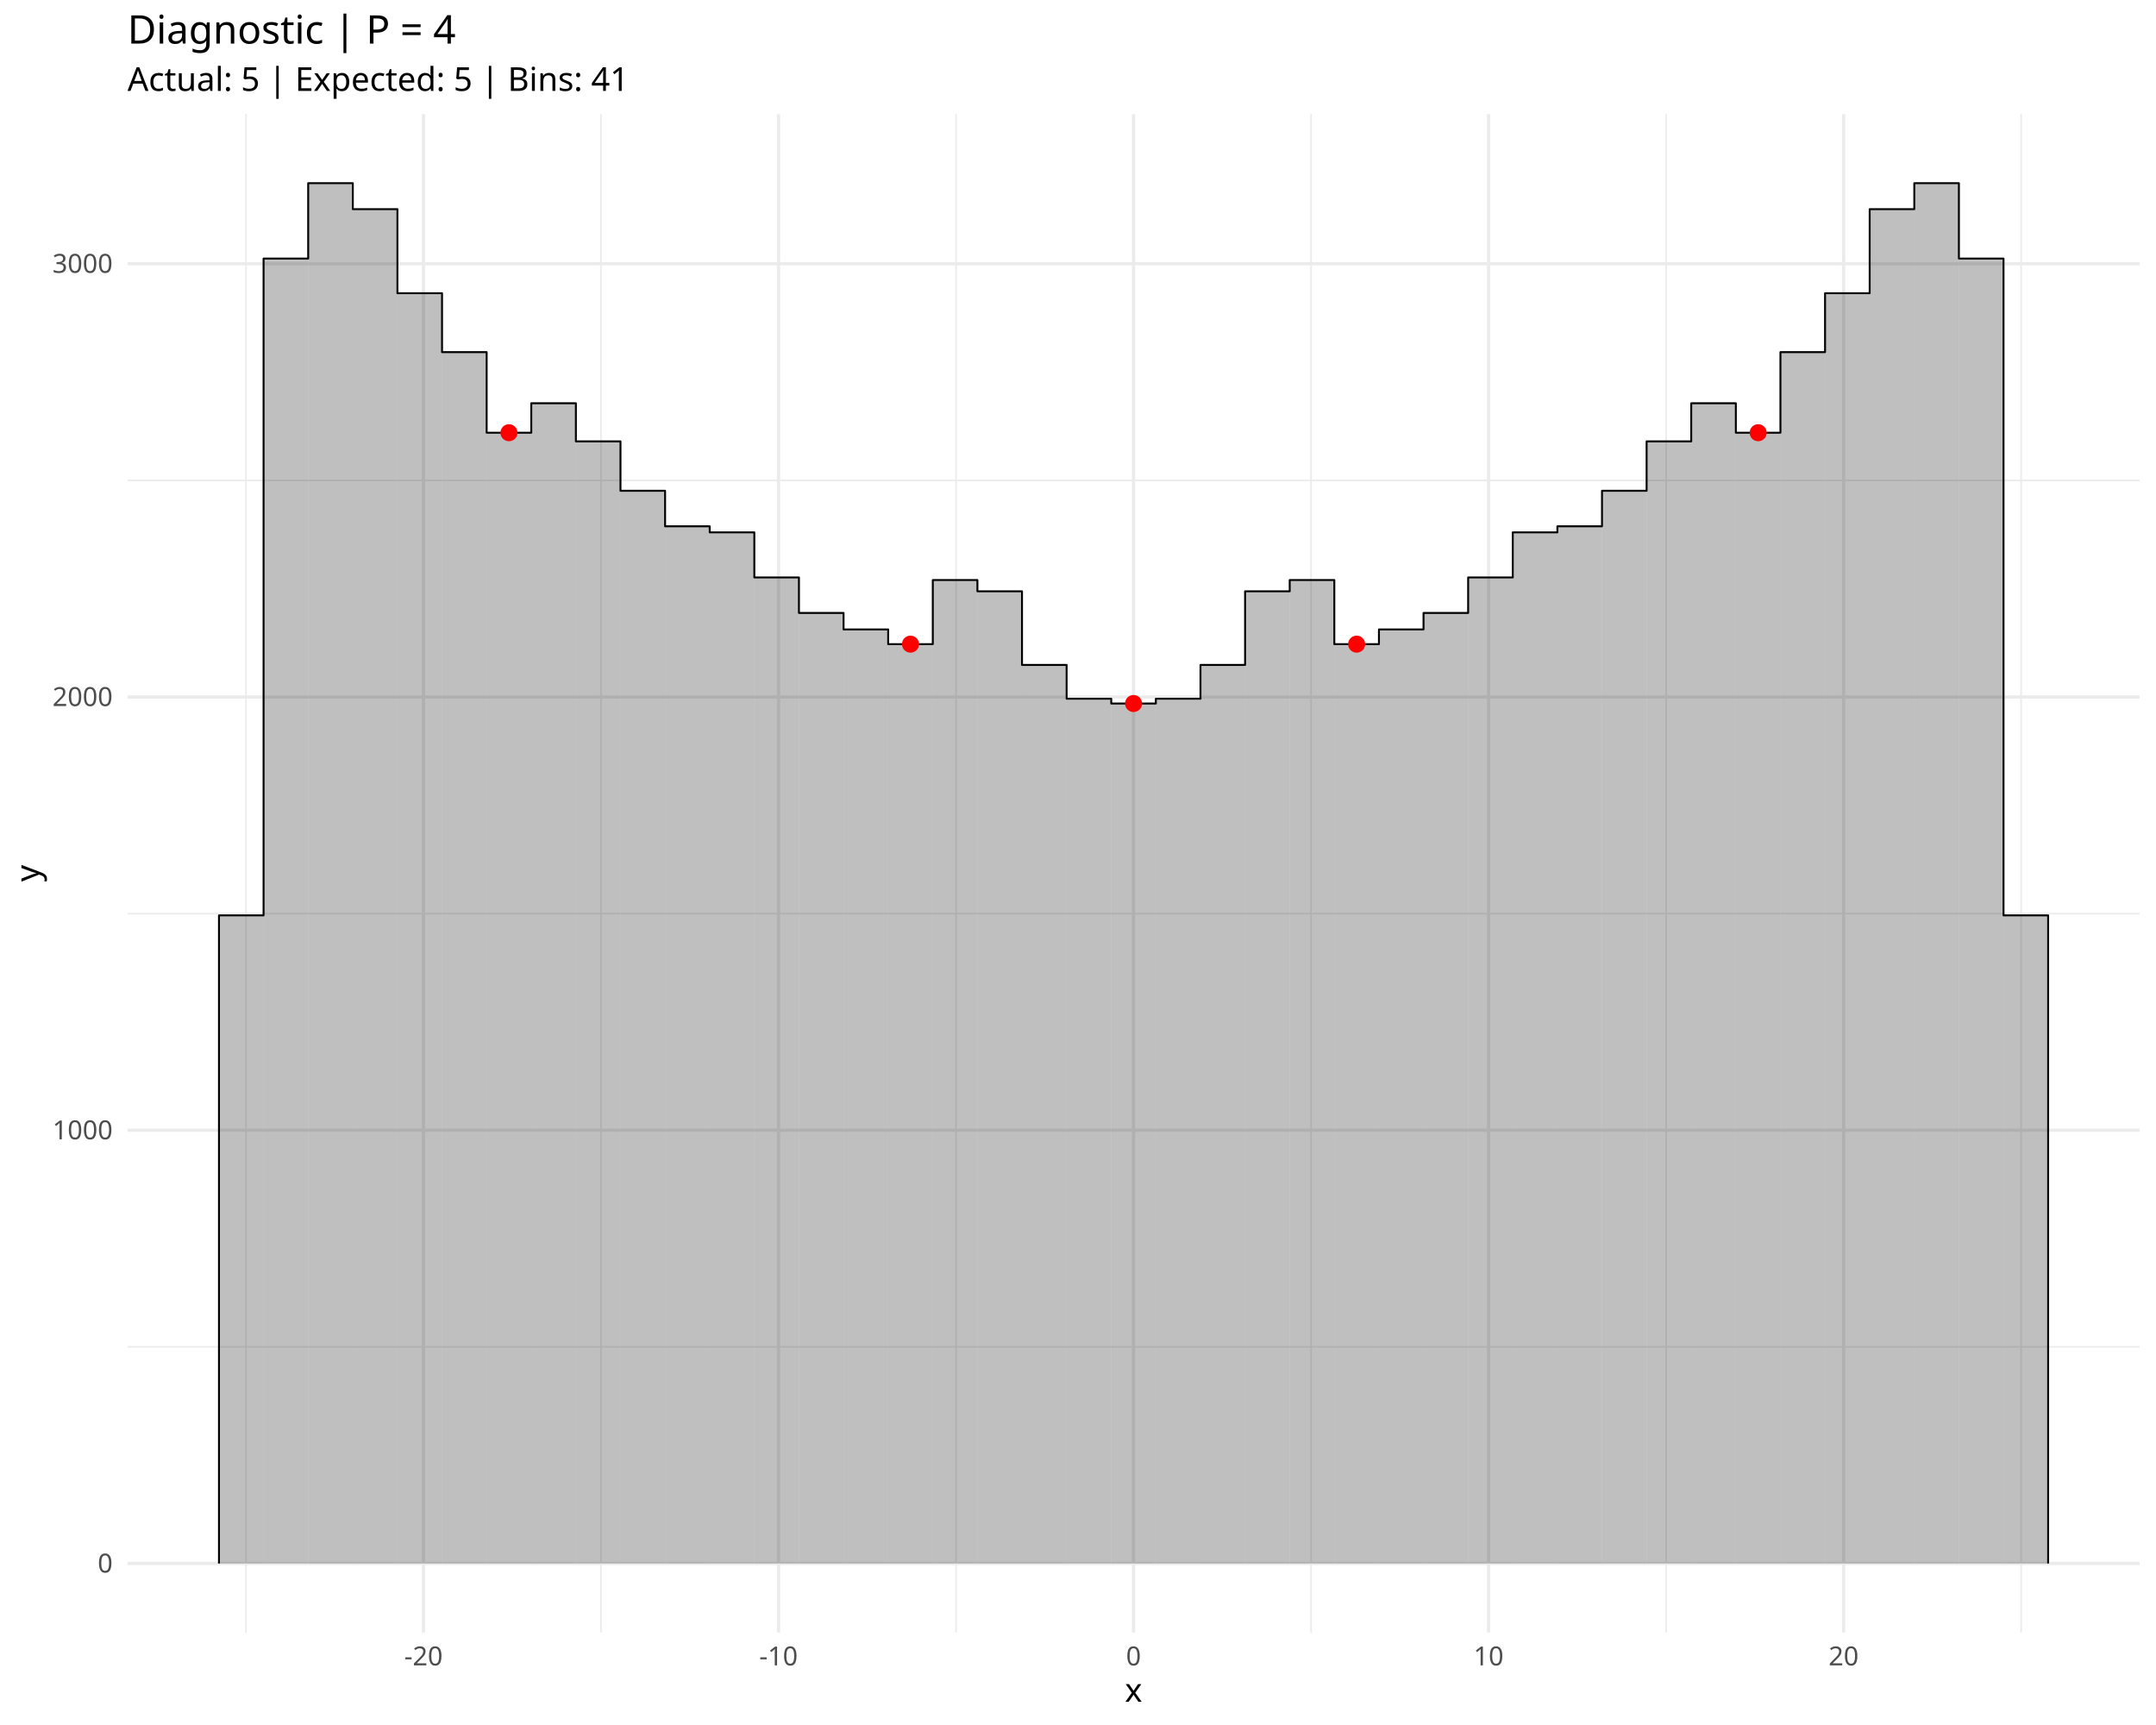
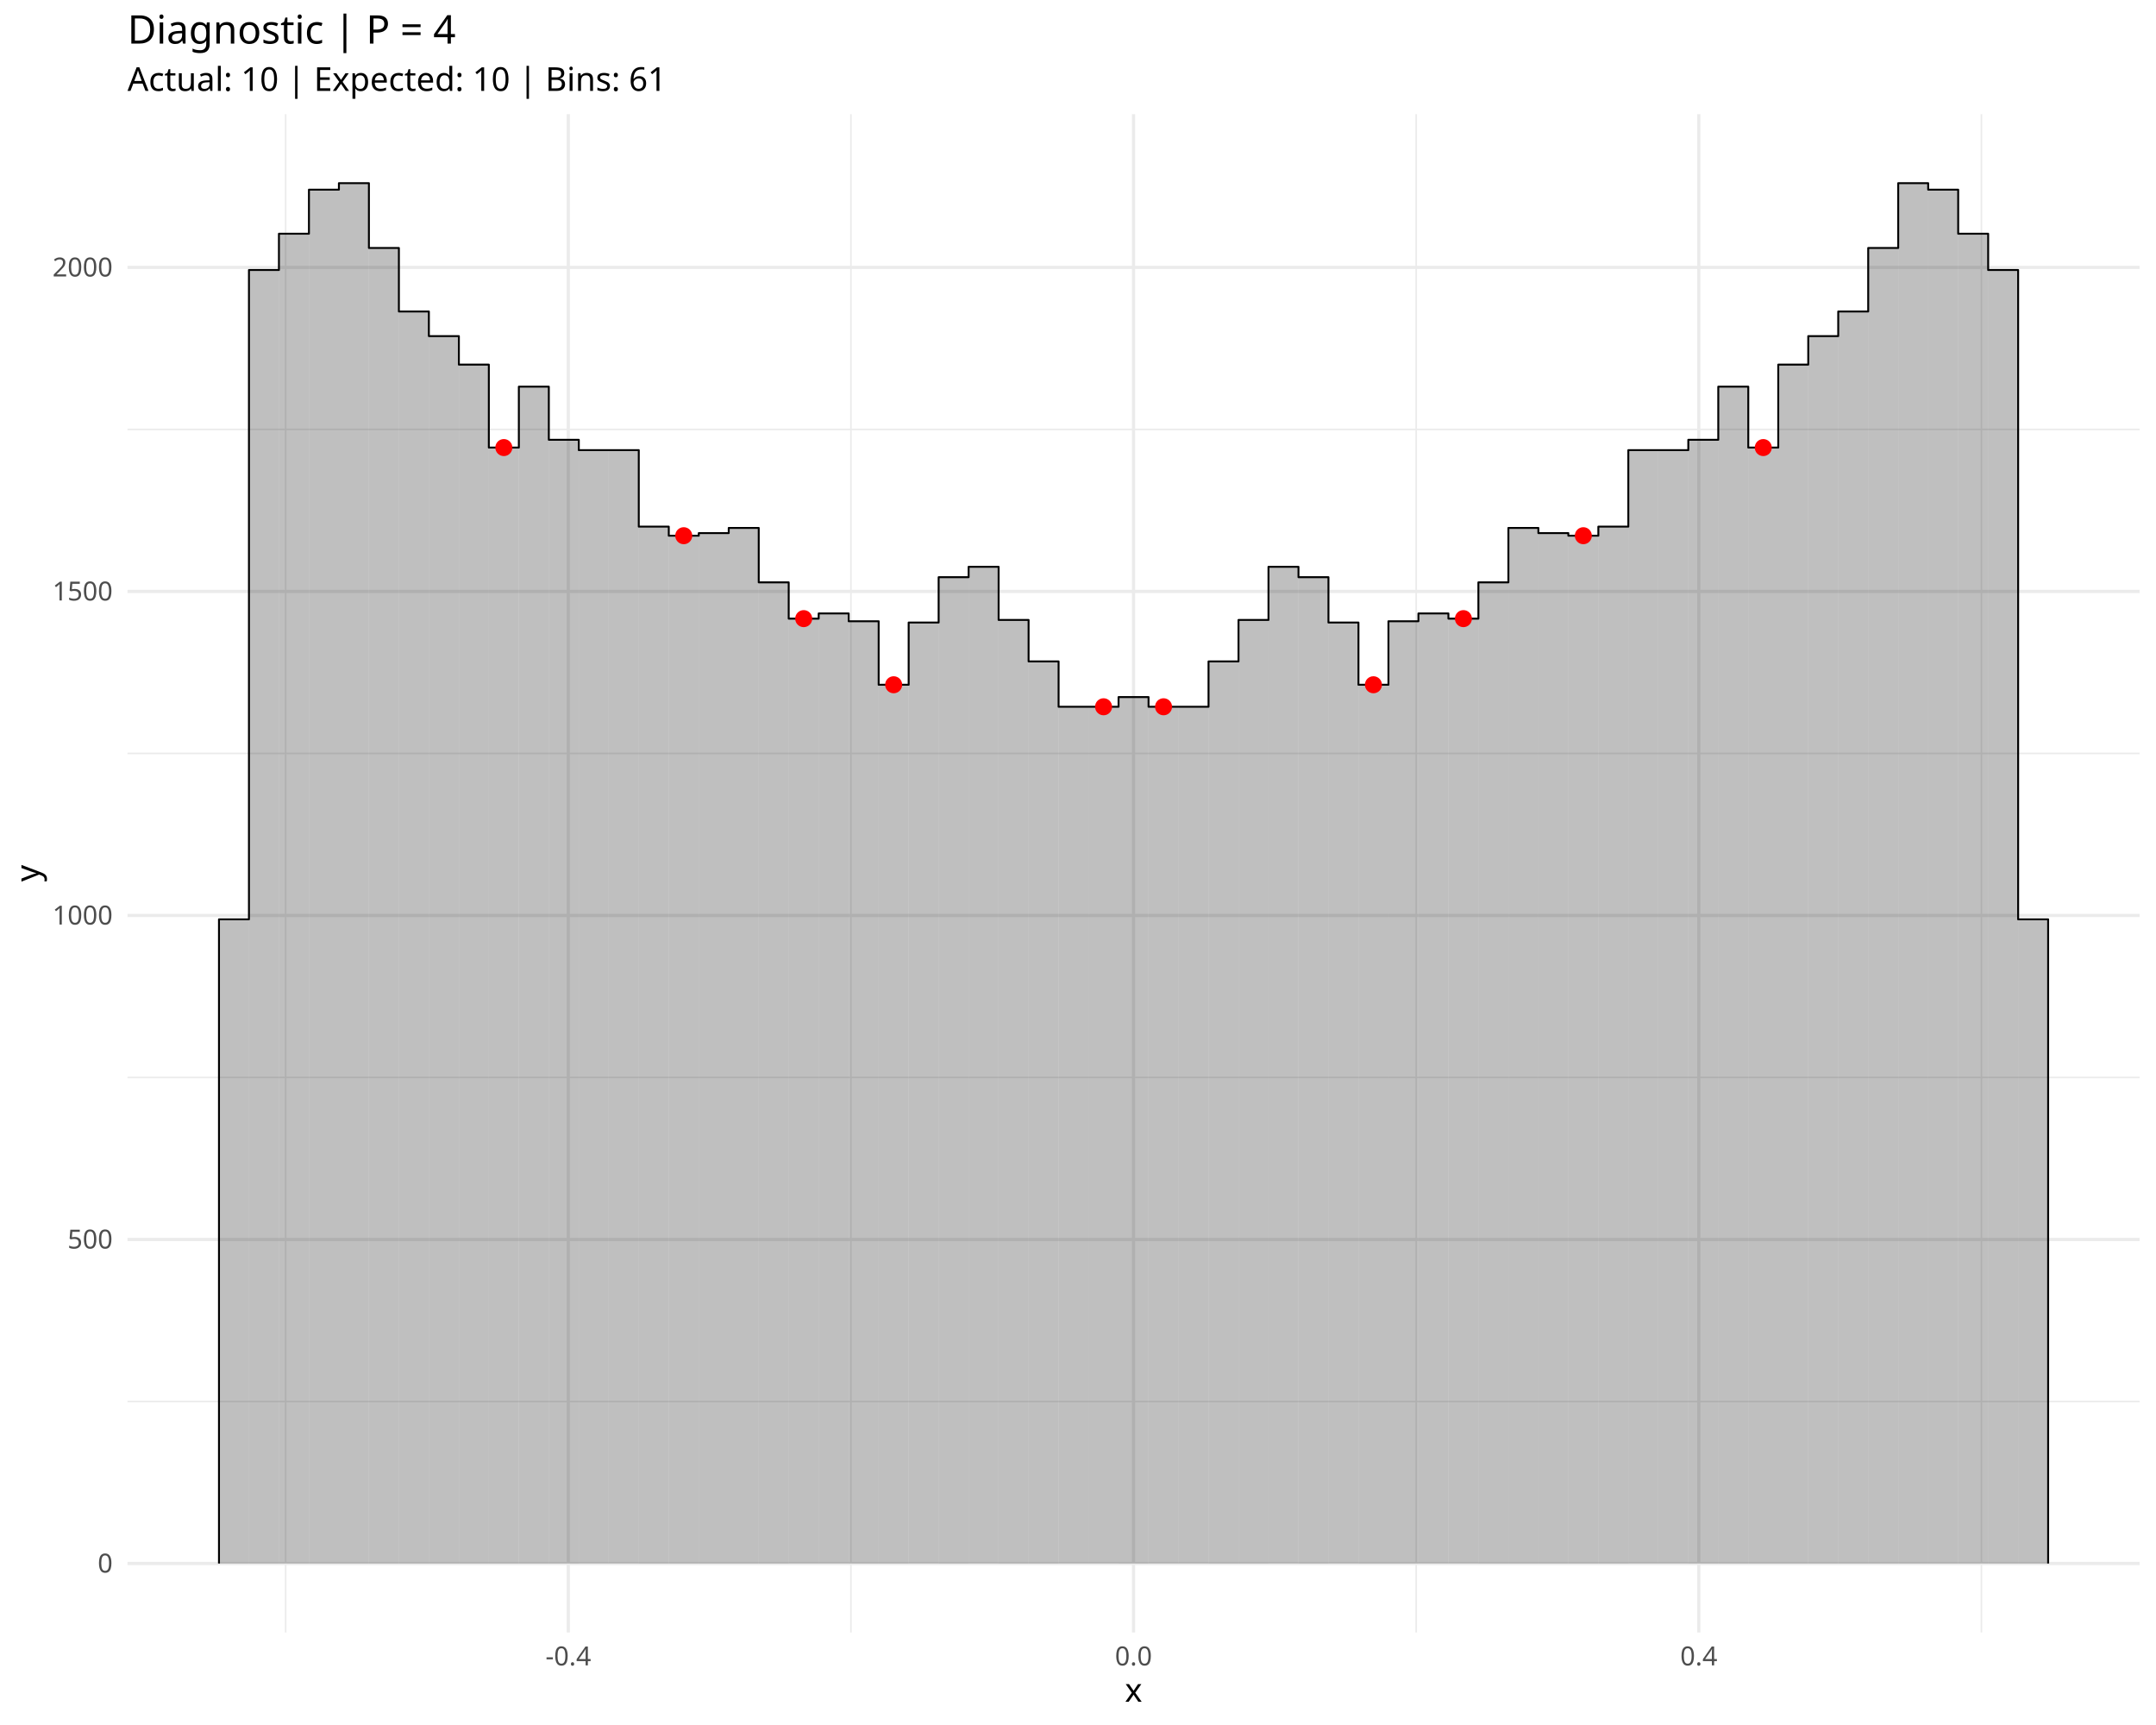
<svg xmlns="http://www.w3.org/2000/svg" class="svglite" data-engine-version="2.0" width="720.00pt" height="576.00pt" viewBox="0 0 720.00 576.00">
  <defs>
    <style type="text/css">
    .svglite line, .svglite polyline, .svglite polygon, .svglite path, .svglite rect, .svglite circle {
      fill: none;
      stroke: #000000;
      stroke-linecap: round;
      stroke-linejoin: round;
      stroke-miterlimit: 10.00;
    }
  </style>
  </defs>
  <rect width="100%" height="100%" style="stroke: none; fill: #FFFFFF;" />
  <defs>
    <clipPath id="cpMC4wMHw3MjAuMDB8MC4wMHw1NzYuMDA=">
      <rect x="0.00" y="0.00" width="720.00" height="576.00" />
    </clipPath>
  </defs>
  <g clip-path="url(#cpMC4wMHw3MjAuMDB8MC4wMHw1NzYuMDA=)">
    <rect x="0.00" y="0.00" width="720.00" height="576.00" style="stroke-width: 1.07; stroke: none; fill: #FFFFFF;" />
  </g>
  <defs>
    <clipPath id="cpNDIuNTh8NzE0LjUyfDM4LjEyfDU0NS4xMQ==">
      <rect x="42.58" y="38.12" width="671.94" height="507.00" />
    </clipPath>
  </defs>
  <g clip-path="url(#cpNDIuNTh8NzE0LjUyfDM4LjEyfDU0NS4xMQ==)">
-     <polyline points="42.58,449.73 714.52,449.73 " style="stroke-width: 0.53; stroke: #EBEBEB; stroke-linecap: butt;" />
-     <polyline points="42.58,305.07 714.52,305.07 " style="stroke-width: 0.53; stroke: #EBEBEB; stroke-linecap: butt;" />
-     <polyline points="42.58,160.40 714.52,160.40 " style="stroke-width: 0.53; stroke: #EBEBEB; stroke-linecap: butt;" />
-     <polyline points="82.14,545.11 82.14,38.12 " style="stroke-width: 0.53; stroke: #EBEBEB; stroke-linecap: butt;" />
-     <polyline points="200.70,545.11 200.70,38.12 " style="stroke-width: 0.53; stroke: #EBEBEB; stroke-linecap: butt;" />
-     <polyline points="319.27,545.11 319.27,38.12 " style="stroke-width: 0.53; stroke: #EBEBEB; stroke-linecap: butt;" />
-     <polyline points="437.83,545.11 437.83,38.12 " style="stroke-width: 0.53; stroke: #EBEBEB; stroke-linecap: butt;" />
-     <polyline points="556.40,545.11 556.40,38.12 " style="stroke-width: 0.53; stroke: #EBEBEB; stroke-linecap: butt;" />
-     <polyline points="674.97,545.11 674.97,38.12 " style="stroke-width: 0.53; stroke: #EBEBEB; stroke-linecap: butt;" />
+     <polyline points="42.58,467.97 714.52,467.97 " style="stroke-width: 0.53; stroke: #EBEBEB; stroke-linecap: butt;" />
+     <polyline points="42.58,359.78 714.52,359.78 " style="stroke-width: 0.53; stroke: #EBEBEB; stroke-linecap: butt;" />
+     <polyline points="42.58,251.58 714.52,251.58 " style="stroke-width: 0.53; stroke: #EBEBEB; stroke-linecap: butt;" />
+     <polyline points="42.58,143.39 714.52,143.39 " style="stroke-width: 0.53; stroke: #EBEBEB; stroke-linecap: butt;" />
+     <polyline points="95.40,545.11 95.40,38.12 " style="stroke-width: 0.53; stroke: #EBEBEB; stroke-linecap: butt;" />
+     <polyline points="284.17,545.11 284.17,38.12 " style="stroke-width: 0.53; stroke: #EBEBEB; stroke-linecap: butt;" />
+     <polyline points="472.94,545.11 472.94,38.12 " style="stroke-width: 0.53; stroke: #EBEBEB; stroke-linecap: butt;" />
+     <polyline points="661.70,545.11 661.70,38.12 " style="stroke-width: 0.53; stroke: #EBEBEB; stroke-linecap: butt;" />
    <polyline points="42.58,522.07 714.52,522.07 " style="stroke-width: 1.07; stroke: #EBEBEB; stroke-linecap: butt;" />
-     <polyline points="42.58,377.40 714.52,377.40 " style="stroke-width: 1.07; stroke: #EBEBEB; stroke-linecap: butt;" />
-     <polyline points="42.58,232.74 714.52,232.74 " style="stroke-width: 1.07; stroke: #EBEBEB; stroke-linecap: butt;" />
-     <polyline points="42.58,88.07 714.52,88.07 " style="stroke-width: 1.07; stroke: #EBEBEB; stroke-linecap: butt;" />
-     <polyline points="141.42,545.11 141.42,38.12 " style="stroke-width: 1.07; stroke: #EBEBEB; stroke-linecap: butt;" />
-     <polyline points="259.99,545.11 259.99,38.12 " style="stroke-width: 1.07; stroke: #EBEBEB; stroke-linecap: butt;" />
+     <polyline points="42.58,413.87 714.52,413.87 " style="stroke-width: 1.07; stroke: #EBEBEB; stroke-linecap: butt;" />
+     <polyline points="42.58,305.68 714.52,305.68 " style="stroke-width: 1.07; stroke: #EBEBEB; stroke-linecap: butt;" />
+     <polyline points="42.58,197.49 714.52,197.49 " style="stroke-width: 1.07; stroke: #EBEBEB; stroke-linecap: butt;" />
+     <polyline points="42.58,89.29 714.52,89.29 " style="stroke-width: 1.07; stroke: #EBEBEB; stroke-linecap: butt;" />
+     <polyline points="189.78,545.11 189.78,38.12 " style="stroke-width: 1.07; stroke: #EBEBEB; stroke-linecap: butt;" />
    <polyline points="378.55,545.11 378.55,38.12 " style="stroke-width: 1.07; stroke: #EBEBEB; stroke-linecap: butt;" />
-     <polyline points="497.12,545.11 497.12,38.12 " style="stroke-width: 1.07; stroke: #EBEBEB; stroke-linecap: butt;" />
-     <polyline points="615.68,545.11 615.68,38.12 " style="stroke-width: 1.07; stroke: #EBEBEB; stroke-linecap: butt;" />
-     <rect x="73.13" y="305.65" width="14.90" height="216.42" style="stroke-width: 1.07; stroke: none; stroke-linecap: butt; stroke-linejoin: miter; fill: #000000; fill-opacity: 0.25;" />
-     <rect x="88.02" y="86.33" width="14.90" height="435.73" style="stroke-width: 1.07; stroke: none; stroke-linecap: butt; stroke-linejoin: miter; fill: #000000; fill-opacity: 0.25;" />
-     <rect x="102.92" y="61.16" width="14.90" height="460.91" style="stroke-width: 1.07; stroke: none; stroke-linecap: butt; stroke-linejoin: miter; fill: #000000; fill-opacity: 0.25;" />
-     <rect x="117.82" y="69.84" width="14.90" height="452.23" style="stroke-width: 1.07; stroke: none; stroke-linecap: butt; stroke-linejoin: miter; fill: #000000; fill-opacity: 0.25;" />
-     <rect x="132.72" y="97.91" width="14.90" height="424.16" style="stroke-width: 1.07; stroke: none; stroke-linecap: butt; stroke-linejoin: miter; fill: #000000; fill-opacity: 0.25;" />
-     <rect x="147.62" y="117.58" width="14.90" height="404.49" style="stroke-width: 1.07; stroke: none; stroke-linecap: butt; stroke-linejoin: miter; fill: #000000; fill-opacity: 0.25;" />
-     <rect x="162.52" y="144.49" width="14.90" height="377.58" style="stroke-width: 1.07; stroke: none; stroke-linecap: butt; stroke-linejoin: miter; fill: #000000; fill-opacity: 0.25;" />
-     <rect x="177.42" y="134.65" width="14.90" height="387.42" style="stroke-width: 1.07; stroke: none; stroke-linecap: butt; stroke-linejoin: miter; fill: #000000; fill-opacity: 0.25;" />
-     <rect x="192.32" y="147.38" width="14.90" height="374.68" style="stroke-width: 1.07; stroke: none; stroke-linecap: butt; stroke-linejoin: miter; fill: #000000; fill-opacity: 0.25;" />
-     <rect x="207.21" y="163.87" width="14.90" height="358.19" style="stroke-width: 1.07; stroke: none; stroke-linecap: butt; stroke-linejoin: miter; fill: #000000; fill-opacity: 0.25;" />
-     <rect x="222.11" y="175.74" width="14.90" height="346.33" style="stroke-width: 1.07; stroke: none; stroke-linecap: butt; stroke-linejoin: miter; fill: #000000; fill-opacity: 0.25;" />
-     <rect x="237.01" y="177.76" width="14.90" height="344.30" style="stroke-width: 1.07; stroke: none; stroke-linecap: butt; stroke-linejoin: miter; fill: #000000; fill-opacity: 0.25;" />
-     <rect x="251.91" y="192.81" width="14.90" height="329.26" style="stroke-width: 1.07; stroke: none; stroke-linecap: butt; stroke-linejoin: miter; fill: #000000; fill-opacity: 0.25;" />
-     <rect x="266.81" y="204.67" width="14.90" height="317.40" style="stroke-width: 1.07; stroke: none; stroke-linecap: butt; stroke-linejoin: miter; fill: #000000; fill-opacity: 0.25;" />
-     <rect x="281.71" y="210.17" width="14.90" height="311.90" style="stroke-width: 1.07; stroke: none; stroke-linecap: butt; stroke-linejoin: miter; fill: #000000; fill-opacity: 0.25;" />
-     <rect x="296.61" y="215.09" width="14.90" height="306.98" style="stroke-width: 1.07; stroke: none; stroke-linecap: butt; stroke-linejoin: miter; fill: #000000; fill-opacity: 0.25;" />
-     <rect x="311.51" y="193.68" width="14.90" height="328.39" style="stroke-width: 1.07; stroke: none; stroke-linecap: butt; stroke-linejoin: miter; fill: #000000; fill-opacity: 0.25;" />
-     <rect x="326.41" y="197.44" width="14.90" height="324.63" style="stroke-width: 1.07; stroke: none; stroke-linecap: butt; stroke-linejoin: miter; fill: #000000; fill-opacity: 0.25;" />
-     <rect x="341.30" y="222.03" width="14.90" height="300.04" style="stroke-width: 1.07; stroke: none; stroke-linecap: butt; stroke-linejoin: miter; fill: #000000; fill-opacity: 0.25;" />
-     <rect x="356.20" y="233.31" width="14.90" height="288.75" style="stroke-width: 1.07; stroke: none; stroke-linecap: butt; stroke-linejoin: miter; fill: #000000; fill-opacity: 0.25;" />
-     <rect x="371.10" y="234.91" width="14.90" height="287.16" style="stroke-width: 1.07; stroke: none; stroke-linecap: butt; stroke-linejoin: miter; fill: #000000; fill-opacity: 0.25;" />
-     <rect x="386.00" y="233.31" width="14.90" height="288.75" style="stroke-width: 1.07; stroke: none; stroke-linecap: butt; stroke-linejoin: miter; fill: #000000; fill-opacity: 0.25;" />
-     <rect x="400.90" y="222.03" width="14.90" height="300.04" style="stroke-width: 1.07; stroke: none; stroke-linecap: butt; stroke-linejoin: miter; fill: #000000; fill-opacity: 0.25;" />
-     <rect x="415.80" y="197.44" width="14.90" height="324.63" style="stroke-width: 1.07; stroke: none; stroke-linecap: butt; stroke-linejoin: miter; fill: #000000; fill-opacity: 0.25;" />
-     <rect x="430.70" y="193.68" width="14.90" height="328.39" style="stroke-width: 1.07; stroke: none; stroke-linecap: butt; stroke-linejoin: miter; fill: #000000; fill-opacity: 0.25;" />
-     <rect x="445.60" y="215.09" width="14.90" height="306.98" style="stroke-width: 1.07; stroke: none; stroke-linecap: butt; stroke-linejoin: miter; fill: #000000; fill-opacity: 0.25;" />
-     <rect x="460.50" y="210.17" width="14.90" height="311.90" style="stroke-width: 1.07; stroke: none; stroke-linecap: butt; stroke-linejoin: miter; fill: #000000; fill-opacity: 0.25;" />
-     <rect x="475.39" y="204.67" width="14.90" height="317.40" style="stroke-width: 1.07; stroke: none; stroke-linecap: butt; stroke-linejoin: miter; fill: #000000; fill-opacity: 0.25;" />
-     <rect x="490.29" y="192.81" width="14.90" height="329.26" style="stroke-width: 1.07; stroke: none; stroke-linecap: butt; stroke-linejoin: miter; fill: #000000; fill-opacity: 0.25;" />
-     <rect x="505.19" y="177.76" width="14.90" height="344.30" style="stroke-width: 1.07; stroke: none; stroke-linecap: butt; stroke-linejoin: miter; fill: #000000; fill-opacity: 0.25;" />
-     <rect x="520.09" y="175.74" width="14.90" height="346.33" style="stroke-width: 1.07; stroke: none; stroke-linecap: butt; stroke-linejoin: miter; fill: #000000; fill-opacity: 0.25;" />
-     <rect x="534.99" y="163.87" width="14.90" height="358.19" style="stroke-width: 1.07; stroke: none; stroke-linecap: butt; stroke-linejoin: miter; fill: #000000; fill-opacity: 0.25;" />
-     <rect x="549.89" y="147.38" width="14.90" height="374.68" style="stroke-width: 1.07; stroke: none; stroke-linecap: butt; stroke-linejoin: miter; fill: #000000; fill-opacity: 0.25;" />
-     <rect x="564.79" y="134.65" width="14.90" height="387.42" style="stroke-width: 1.07; stroke: none; stroke-linecap: butt; stroke-linejoin: miter; fill: #000000; fill-opacity: 0.25;" />
-     <rect x="579.69" y="144.49" width="14.90" height="377.58" style="stroke-width: 1.07; stroke: none; stroke-linecap: butt; stroke-linejoin: miter; fill: #000000; fill-opacity: 0.25;" />
-     <rect x="594.58" y="117.58" width="14.90" height="404.49" style="stroke-width: 1.07; stroke: none; stroke-linecap: butt; stroke-linejoin: miter; fill: #000000; fill-opacity: 0.25;" />
-     <rect x="609.48" y="97.91" width="14.90" height="424.16" style="stroke-width: 1.07; stroke: none; stroke-linecap: butt; stroke-linejoin: miter; fill: #000000; fill-opacity: 0.25;" />
-     <rect x="624.38" y="69.84" width="14.90" height="452.23" style="stroke-width: 1.07; stroke: none; stroke-linecap: butt; stroke-linejoin: miter; fill: #000000; fill-opacity: 0.25;" />
-     <rect x="639.28" y="61.16" width="14.90" height="460.91" style="stroke-width: 1.07; stroke: none; stroke-linecap: butt; stroke-linejoin: miter; fill: #000000; fill-opacity: 0.25;" />
-     <rect x="654.18" y="86.33" width="14.90" height="435.73" style="stroke-width: 1.07; stroke: none; stroke-linecap: butt; stroke-linejoin: miter; fill: #000000; fill-opacity: 0.25;" />
-     <rect x="669.08" y="305.65" width="14.90" height="216.42" style="stroke-width: 1.07; stroke: none; stroke-linecap: butt; stroke-linejoin: miter; fill: #000000; fill-opacity: 0.25;" />
-     <polyline points="73.13,522.07 73.13,305.65 88.02,305.65 88.02,86.33 102.92,86.33 102.92,61.16 117.82,61.16 117.82,69.84 132.72,69.84 132.72,97.91 147.62,97.91 147.62,117.58 162.52,117.58 162.52,144.49 177.42,144.49 177.42,134.65 192.32,134.65 192.32,147.38 207.21,147.38 207.21,163.87 222.11,163.87 222.11,175.74 237.01,175.74 237.01,177.76 251.91,177.76 251.91,192.81 266.81,192.81 266.81,204.67 281.71,204.67 281.71,210.17 296.61,210.17 296.61,215.09 311.51,215.09 311.51,193.68 326.41,193.68 326.41,197.44 341.30,197.44 341.30,222.03 356.20,222.03 356.20,233.31 371.10,233.31 371.10,234.91 386.00,234.91 386.00,233.31 400.90,233.31 400.90,222.03 415.80,222.03 415.80,197.44 430.70,197.44 430.70,193.68 445.60,193.68 445.60,215.09 460.50,215.09 460.50,210.17 475.39,210.17 475.39,204.67 490.29,204.67 490.29,192.81 505.19,192.81 505.19,177.76 520.09,177.76 520.09,175.74 534.99,175.74 534.99,163.87 549.89,163.87 549.89,147.38 564.79,147.38 564.79,134.65 579.69,134.65 579.69,144.49 594.58,144.49 594.58,117.58 609.48,117.58 609.48,97.91 624.38,97.91 624.38,69.84 639.28,69.84 639.28,61.16 654.18,61.16 654.18,86.33 669.08,86.33 669.08,305.65 683.98,305.65 683.98,522.07 " style="stroke-width: 0.64; stroke-linecap: butt;" />
-     <circle cx="169.97" cy="144.49" r="2.49" style="stroke-width: 0.71; stroke: #FF0000; fill: #FF0000;" />
-     <circle cx="304.06" cy="215.09" r="2.49" style="stroke-width: 0.71; stroke: #FF0000; fill: #FF0000;" />
-     <circle cx="378.55" cy="234.91" r="2.49" style="stroke-width: 0.71; stroke: #FF0000; fill: #FF0000;" />
-     <circle cx="453.05" cy="215.09" r="2.49" style="stroke-width: 0.71; stroke: #FF0000; fill: #FF0000;" />
-     <circle cx="587.14" cy="144.49" r="2.49" style="stroke-width: 0.71; stroke: #FF0000; fill: #FF0000;" />
+     <polyline points="567.32,545.11 567.32,38.12 " style="stroke-width: 1.07; stroke: #EBEBEB; stroke-linecap: butt;" />
+     <rect x="73.13" y="306.98" width="10.01" height="215.09" style="stroke-width: 1.07; stroke: none; stroke-linecap: butt; stroke-linejoin: miter; fill: #000000; fill-opacity: 0.25;" />
+     <rect x="83.14" y="90.16" width="10.01" height="431.91" style="stroke-width: 1.07; stroke: none; stroke-linecap: butt; stroke-linejoin: miter; fill: #000000; fill-opacity: 0.25;" />
+     <rect x="93.15" y="78.04" width="10.01" height="444.03" style="stroke-width: 1.07; stroke: none; stroke-linecap: butt; stroke-linejoin: miter; fill: #000000; fill-opacity: 0.25;" />
+     <rect x="103.17" y="63.33" width="10.01" height="458.74" style="stroke-width: 1.07; stroke: none; stroke-linecap: butt; stroke-linejoin: miter; fill: #000000; fill-opacity: 0.25;" />
+     <rect x="113.18" y="61.16" width="10.01" height="460.91" style="stroke-width: 1.07; stroke: none; stroke-linecap: butt; stroke-linejoin: miter; fill: #000000; fill-opacity: 0.25;" />
+     <rect x="123.20" y="82.80" width="10.01" height="439.27" style="stroke-width: 1.07; stroke: none; stroke-linecap: butt; stroke-linejoin: miter; fill: #000000; fill-opacity: 0.25;" />
+     <rect x="133.21" y="104.01" width="10.01" height="418.06" style="stroke-width: 1.07; stroke: none; stroke-linecap: butt; stroke-linejoin: miter; fill: #000000; fill-opacity: 0.25;" />
+     <rect x="143.22" y="112.23" width="10.01" height="409.84" style="stroke-width: 1.07; stroke: none; stroke-linecap: butt; stroke-linejoin: miter; fill: #000000; fill-opacity: 0.25;" />
+     <rect x="153.24" y="121.75" width="10.01" height="400.32" style="stroke-width: 1.07; stroke: none; stroke-linecap: butt; stroke-linejoin: miter; fill: #000000; fill-opacity: 0.25;" />
+     <rect x="163.25" y="149.45" width="10.01" height="372.62" style="stroke-width: 1.07; stroke: none; stroke-linecap: butt; stroke-linejoin: miter; fill: #000000; fill-opacity: 0.25;" />
+     <rect x="173.27" y="129.11" width="10.01" height="392.96" style="stroke-width: 1.07; stroke: none; stroke-linecap: butt; stroke-linejoin: miter; fill: #000000; fill-opacity: 0.25;" />
+     <rect x="183.28" y="146.85" width="10.01" height="375.22" style="stroke-width: 1.07; stroke: none; stroke-linecap: butt; stroke-linejoin: miter; fill: #000000; fill-opacity: 0.25;" />
+     <rect x="193.29" y="150.31" width="10.01" height="371.75" style="stroke-width: 1.07; stroke: none; stroke-linecap: butt; stroke-linejoin: miter; fill: #000000; fill-opacity: 0.25;" />
+     <rect x="203.31" y="150.31" width="10.01" height="371.75" style="stroke-width: 1.07; stroke: none; stroke-linecap: butt; stroke-linejoin: miter; fill: #000000; fill-opacity: 0.25;" />
+     <rect x="213.32" y="175.85" width="10.01" height="346.22" style="stroke-width: 1.07; stroke: none; stroke-linecap: butt; stroke-linejoin: miter; fill: #000000; fill-opacity: 0.25;" />
+     <rect x="223.34" y="178.88" width="10.01" height="343.19" style="stroke-width: 1.07; stroke: none; stroke-linecap: butt; stroke-linejoin: miter; fill: #000000; fill-opacity: 0.25;" />
+     <rect x="233.35" y="178.01" width="10.01" height="344.06" style="stroke-width: 1.07; stroke: none; stroke-linecap: butt; stroke-linejoin: miter; fill: #000000; fill-opacity: 0.25;" />
+     <rect x="243.36" y="176.28" width="10.01" height="345.79" style="stroke-width: 1.07; stroke: none; stroke-linecap: butt; stroke-linejoin: miter; fill: #000000; fill-opacity: 0.25;" />
+     <rect x="253.38" y="194.46" width="10.01" height="327.61" style="stroke-width: 1.07; stroke: none; stroke-linecap: butt; stroke-linejoin: miter; fill: #000000; fill-opacity: 0.25;" />
+     <rect x="263.39" y="206.57" width="10.01" height="315.49" style="stroke-width: 1.07; stroke: none; stroke-linecap: butt; stroke-linejoin: miter; fill: #000000; fill-opacity: 0.25;" />
+     <rect x="273.40" y="204.84" width="10.01" height="317.22" style="stroke-width: 1.07; stroke: none; stroke-linecap: butt; stroke-linejoin: miter; fill: #000000; fill-opacity: 0.25;" />
+     <rect x="283.42" y="207.44" width="10.01" height="314.63" style="stroke-width: 1.07; stroke: none; stroke-linecap: butt; stroke-linejoin: miter; fill: #000000; fill-opacity: 0.25;" />
+     <rect x="293.43" y="228.65" width="10.01" height="293.42" style="stroke-width: 1.07; stroke: none; stroke-linecap: butt; stroke-linejoin: miter; fill: #000000; fill-opacity: 0.25;" />
+     <rect x="303.45" y="207.87" width="10.01" height="314.19" style="stroke-width: 1.07; stroke: none; stroke-linecap: butt; stroke-linejoin: miter; fill: #000000; fill-opacity: 0.25;" />
+     <rect x="313.46" y="192.73" width="10.01" height="329.34" style="stroke-width: 1.07; stroke: none; stroke-linecap: butt; stroke-linejoin: miter; fill: #000000; fill-opacity: 0.25;" />
+     <rect x="323.47" y="189.26" width="10.01" height="332.80" style="stroke-width: 1.07; stroke: none; stroke-linecap: butt; stroke-linejoin: miter; fill: #000000; fill-opacity: 0.25;" />
+     <rect x="333.49" y="207.01" width="10.01" height="315.06" style="stroke-width: 1.07; stroke: none; stroke-linecap: butt; stroke-linejoin: miter; fill: #000000; fill-opacity: 0.25;" />
+     <rect x="343.50" y="220.86" width="10.01" height="301.21" style="stroke-width: 1.07; stroke: none; stroke-linecap: butt; stroke-linejoin: miter; fill: #000000; fill-opacity: 0.25;" />
+     <rect x="353.52" y="236.00" width="10.01" height="286.06" style="stroke-width: 1.07; stroke: none; stroke-linecap: butt; stroke-linejoin: miter; fill: #000000; fill-opacity: 0.25;" />
+     <rect x="363.53" y="236.00" width="10.01" height="286.06" style="stroke-width: 1.07; stroke: none; stroke-linecap: butt; stroke-linejoin: miter; fill: #000000; fill-opacity: 0.25;" />
+     <rect x="373.54" y="232.76" width="10.01" height="289.31" style="stroke-width: 1.07; stroke: none; stroke-linecap: butt; stroke-linejoin: miter; fill: #000000; fill-opacity: 0.25;" />
+     <rect x="383.56" y="236.00" width="10.01" height="286.06" style="stroke-width: 1.07; stroke: none; stroke-linecap: butt; stroke-linejoin: miter; fill: #000000; fill-opacity: 0.25;" />
+     <rect x="393.57" y="236.00" width="10.01" height="286.06" style="stroke-width: 1.07; stroke: none; stroke-linecap: butt; stroke-linejoin: miter; fill: #000000; fill-opacity: 0.25;" />
+     <rect x="403.59" y="220.86" width="10.01" height="301.21" style="stroke-width: 1.07; stroke: none; stroke-linecap: butt; stroke-linejoin: miter; fill: #000000; fill-opacity: 0.25;" />
+     <rect x="413.60" y="207.01" width="10.01" height="315.06" style="stroke-width: 1.07; stroke: none; stroke-linecap: butt; stroke-linejoin: miter; fill: #000000; fill-opacity: 0.25;" />
+     <rect x="423.61" y="189.26" width="10.01" height="332.80" style="stroke-width: 1.07; stroke: none; stroke-linecap: butt; stroke-linejoin: miter; fill: #000000; fill-opacity: 0.25;" />
+     <rect x="433.63" y="192.73" width="10.01" height="329.34" style="stroke-width: 1.07; stroke: none; stroke-linecap: butt; stroke-linejoin: miter; fill: #000000; fill-opacity: 0.25;" />
+     <rect x="443.64" y="207.87" width="10.01" height="314.19" style="stroke-width: 1.07; stroke: none; stroke-linecap: butt; stroke-linejoin: miter; fill: #000000; fill-opacity: 0.25;" />
+     <rect x="453.66" y="228.65" width="10.01" height="293.42" style="stroke-width: 1.07; stroke: none; stroke-linecap: butt; stroke-linejoin: miter; fill: #000000; fill-opacity: 0.25;" />
+     <rect x="463.67" y="207.44" width="10.01" height="314.63" style="stroke-width: 1.07; stroke: none; stroke-linecap: butt; stroke-linejoin: miter; fill: #000000; fill-opacity: 0.25;" />
+     <rect x="473.68" y="204.84" width="10.01" height="317.22" style="stroke-width: 1.07; stroke: none; stroke-linecap: butt; stroke-linejoin: miter; fill: #000000; fill-opacity: 0.25;" />
+     <rect x="483.70" y="206.57" width="10.01" height="315.49" style="stroke-width: 1.07; stroke: none; stroke-linecap: butt; stroke-linejoin: miter; fill: #000000; fill-opacity: 0.25;" />
+     <rect x="493.71" y="194.46" width="10.01" height="327.61" style="stroke-width: 1.07; stroke: none; stroke-linecap: butt; stroke-linejoin: miter; fill: #000000; fill-opacity: 0.25;" />
+     <rect x="503.73" y="176.28" width="10.01" height="345.79" style="stroke-width: 1.07; stroke: none; stroke-linecap: butt; stroke-linejoin: miter; fill: #000000; fill-opacity: 0.25;" />
+     <rect x="513.74" y="178.01" width="10.01" height="344.06" style="stroke-width: 1.07; stroke: none; stroke-linecap: butt; stroke-linejoin: miter; fill: #000000; fill-opacity: 0.25;" />
+     <rect x="523.75" y="178.88" width="10.01" height="343.19" style="stroke-width: 1.07; stroke: none; stroke-linecap: butt; stroke-linejoin: miter; fill: #000000; fill-opacity: 0.25;" />
+     <rect x="533.77" y="175.85" width="10.01" height="346.22" style="stroke-width: 1.07; stroke: none; stroke-linecap: butt; stroke-linejoin: miter; fill: #000000; fill-opacity: 0.25;" />
+     <rect x="543.78" y="150.31" width="10.01" height="371.75" style="stroke-width: 1.07; stroke: none; stroke-linecap: butt; stroke-linejoin: miter; fill: #000000; fill-opacity: 0.25;" />
+     <rect x="553.80" y="150.31" width="10.01" height="371.75" style="stroke-width: 1.07; stroke: none; stroke-linecap: butt; stroke-linejoin: miter; fill: #000000; fill-opacity: 0.25;" />
+     <rect x="563.81" y="146.85" width="10.01" height="375.22" style="stroke-width: 1.07; stroke: none; stroke-linecap: butt; stroke-linejoin: miter; fill: #000000; fill-opacity: 0.25;" />
+     <rect x="573.82" y="129.11" width="10.01" height="392.96" style="stroke-width: 1.07; stroke: none; stroke-linecap: butt; stroke-linejoin: miter; fill: #000000; fill-opacity: 0.25;" />
+     <rect x="583.84" y="149.45" width="10.01" height="372.62" style="stroke-width: 1.07; stroke: none; stroke-linecap: butt; stroke-linejoin: miter; fill: #000000; fill-opacity: 0.25;" />
+     <rect x="593.85" y="121.75" width="10.01" height="400.32" style="stroke-width: 1.07; stroke: none; stroke-linecap: butt; stroke-linejoin: miter; fill: #000000; fill-opacity: 0.25;" />
+     <rect x="603.87" y="112.23" width="10.01" height="409.84" style="stroke-width: 1.07; stroke: none; stroke-linecap: butt; stroke-linejoin: miter; fill: #000000; fill-opacity: 0.25;" />
+     <rect x="613.88" y="104.01" width="10.01" height="418.06" style="stroke-width: 1.07; stroke: none; stroke-linecap: butt; stroke-linejoin: miter; fill: #000000; fill-opacity: 0.25;" />
+     <rect x="623.89" y="82.80" width="10.01" height="439.27" style="stroke-width: 1.07; stroke: none; stroke-linecap: butt; stroke-linejoin: miter; fill: #000000; fill-opacity: 0.25;" />
+     <rect x="633.91" y="61.16" width="10.01" height="460.91" style="stroke-width: 1.07; stroke: none; stroke-linecap: butt; stroke-linejoin: miter; fill: #000000; fill-opacity: 0.25;" />
+     <rect x="643.92" y="63.33" width="10.01" height="458.74" style="stroke-width: 1.07; stroke: none; stroke-linecap: butt; stroke-linejoin: miter; fill: #000000; fill-opacity: 0.25;" />
+     <rect x="653.94" y="78.04" width="10.01" height="444.03" style="stroke-width: 1.07; stroke: none; stroke-linecap: butt; stroke-linejoin: miter; fill: #000000; fill-opacity: 0.25;" />
+     <rect x="663.95" y="90.16" width="10.01" height="431.91" style="stroke-width: 1.07; stroke: none; stroke-linecap: butt; stroke-linejoin: miter; fill: #000000; fill-opacity: 0.25;" />
+     <rect x="673.96" y="306.98" width="10.01" height="215.09" style="stroke-width: 1.07; stroke: none; stroke-linecap: butt; stroke-linejoin: miter; fill: #000000; fill-opacity: 0.25;" />
+     <polyline points="73.13,522.07 73.13,306.98 83.14,306.98 83.14,90.16 93.15,90.16 93.15,78.04 103.17,78.04 103.17,63.33 113.18,63.33 113.18,61.16 123.20,61.16 123.20,82.80 133.21,82.80 133.21,104.01 143.22,104.01 143.22,112.23 153.24,112.23 153.24,121.75 163.25,121.75 163.25,149.45 173.27,149.45 173.27,129.11 183.28,129.11 183.28,146.85 193.29,146.85 193.29,150.31 203.31,150.31 203.31,150.31 213.32,150.31 213.32,175.85 223.34,175.85 223.34,178.88 233.35,178.88 233.35,178.01 243.36,178.01 243.36,176.28 253.38,176.28 253.38,194.46 263.39,194.46 263.39,206.57 273.40,206.57 273.40,204.84 283.42,204.84 283.42,207.44 293.43,207.44 293.43,228.65 303.45,228.65 303.45,207.87 313.46,207.87 313.46,192.73 323.47,192.73 323.47,189.26 333.49,189.26 333.49,207.01 343.50,207.01 343.50,220.86 353.52,220.86 353.52,236.00 363.53,236.00 363.53,236.00 373.54,236.00 373.54,232.76 383.56,232.76 383.56,236.00 393.57,236.00 393.57,236.00 403.59,236.00 403.59,220.86 413.60,220.86 413.60,207.01 423.61,207.01 423.61,189.26 433.63,189.26 433.63,192.73 443.64,192.73 443.64,207.87 453.66,207.87 453.66,228.65 463.67,228.65 463.67,207.44 473.68,207.44 473.68,204.84 483.70,204.84 483.70,206.57 493.71,206.57 493.71,194.46 503.73,194.46 503.73,176.28 513.74,176.28 513.74,178.01 523.75,178.01 523.75,178.88 533.77,178.88 533.77,175.85 543.78,175.85 543.78,150.31 553.80,150.31 553.80,150.31 563.81,150.31 563.81,146.85 573.82,146.85 573.82,129.11 583.84,129.11 583.84,149.45 593.85,149.45 593.85,121.75 603.87,121.75 603.87,112.23 613.88,112.23 613.88,104.01 623.89,104.01 623.89,82.80 633.91,82.80 633.91,61.16 643.92,61.16 643.92,63.33 653.94,63.33 653.94,78.04 663.95,78.04 663.95,90.16 673.96,90.16 673.96,306.98 683.98,306.98 683.98,522.07 " style="stroke-width: 0.64; stroke-linecap: butt;" />
+     <circle cx="168.26" cy="149.45" r="2.49" style="stroke-width: 0.71; stroke: #FF0000; fill: #FF0000;" />
+     <circle cx="228.34" cy="178.88" r="2.49" style="stroke-width: 0.71; stroke: #FF0000; fill: #FF0000;" />
+     <circle cx="268.40" cy="206.57" r="2.49" style="stroke-width: 0.71; stroke: #FF0000; fill: #FF0000;" />
+     <circle cx="298.44" cy="228.65" r="2.49" style="stroke-width: 0.71; stroke: #FF0000; fill: #FF0000;" />
+     <circle cx="368.54" cy="236.00" r="2.49" style="stroke-width: 0.71; stroke: #FF0000; fill: #FF0000;" />
+     <circle cx="388.57" cy="236.00" r="2.49" style="stroke-width: 0.71; stroke: #FF0000; fill: #FF0000;" />
+     <circle cx="458.66" cy="228.65" r="2.49" style="stroke-width: 0.71; stroke: #FF0000; fill: #FF0000;" />
+     <circle cx="488.71" cy="206.57" r="2.49" style="stroke-width: 0.71; stroke: #FF0000; fill: #FF0000;" />
+     <circle cx="528.76" cy="178.88" r="2.49" style="stroke-width: 0.71; stroke: #FF0000; fill: #FF0000;" />
+     <circle cx="588.85" cy="149.45" r="2.49" style="stroke-width: 0.71; stroke: #FF0000; fill: #FF0000;" />
  </g>
  <g clip-path="url(#cpMC4wMHw3MjAuMDB8MC4wMHw1NzYuMDA=)">
    <text x="37.65" y="525.10" text-anchor="end" style="font-size: 8.80px; fill: #4D4D4D; font-family: sans;" textLength="4.89px" lengthAdjust="spacingAndGlyphs">0</text>
-     <text x="37.65" y="380.43" text-anchor="end" style="font-size: 8.80px; fill: #4D4D4D; font-family: sans;" textLength="19.58px" lengthAdjust="spacingAndGlyphs">1000</text>
-     <text x="37.65" y="235.76" text-anchor="end" style="font-size: 8.80px; fill: #4D4D4D; font-family: sans;" textLength="19.58px" lengthAdjust="spacingAndGlyphs">2000</text>
-     <text x="37.65" y="91.10" text-anchor="end" style="font-size: 8.80px; fill: #4D4D4D; font-family: sans;" textLength="19.58px" lengthAdjust="spacingAndGlyphs">3000</text>
-     <text x="141.42" y="556.10" text-anchor="middle" style="font-size: 8.80px; fill: #4D4D4D; font-family: sans;" textLength="12.72px" lengthAdjust="spacingAndGlyphs">-20</text>
-     <text x="259.99" y="556.10" text-anchor="middle" style="font-size: 8.80px; fill: #4D4D4D; font-family: sans;" textLength="12.72px" lengthAdjust="spacingAndGlyphs">-10</text>
-     <text x="378.55" y="556.10" text-anchor="middle" style="font-size: 8.80px; fill: #4D4D4D; font-family: sans;" textLength="4.89px" lengthAdjust="spacingAndGlyphs">0</text>
-     <text x="497.12" y="556.10" text-anchor="middle" style="font-size: 8.80px; fill: #4D4D4D; font-family: sans;" textLength="9.79px" lengthAdjust="spacingAndGlyphs">10</text>
-     <text x="615.68" y="556.10" text-anchor="middle" style="font-size: 8.80px; fill: #4D4D4D; font-family: sans;" textLength="9.79px" lengthAdjust="spacingAndGlyphs">20</text>
+     <text x="37.65" y="416.90" text-anchor="end" style="font-size: 8.80px; fill: #4D4D4D; font-family: sans;" textLength="14.68px" lengthAdjust="spacingAndGlyphs">500</text>
+     <text x="37.65" y="308.71" text-anchor="end" style="font-size: 8.80px; fill: #4D4D4D; font-family: sans;" textLength="19.58px" lengthAdjust="spacingAndGlyphs">1000</text>
+     <text x="37.65" y="200.51" text-anchor="end" style="font-size: 8.80px; fill: #4D4D4D; font-family: sans;" textLength="19.58px" lengthAdjust="spacingAndGlyphs">1500</text>
+     <text x="37.65" y="92.32" text-anchor="end" style="font-size: 8.80px; fill: #4D4D4D; font-family: sans;" textLength="19.58px" lengthAdjust="spacingAndGlyphs">2000</text>
+     <text x="189.78" y="556.10" text-anchor="middle" style="font-size: 8.80px; fill: #4D4D4D; font-family: sans;" textLength="15.16px" lengthAdjust="spacingAndGlyphs">-0.4</text>
+     <text x="378.55" y="556.10" text-anchor="middle" style="font-size: 8.80px; fill: #4D4D4D; font-family: sans;" textLength="12.23px" lengthAdjust="spacingAndGlyphs">0.0</text>
+     <text x="567.32" y="556.10" text-anchor="middle" style="font-size: 8.80px; fill: #4D4D4D; font-family: sans;" textLength="12.23px" lengthAdjust="spacingAndGlyphs">0.4</text>
    <text x="378.55" y="568.24" text-anchor="middle" style="font-size: 11.00px; font-family: sans;" textLength="5.50px" lengthAdjust="spacingAndGlyphs">x</text>
    <text transform="translate(13.05,291.61) rotate(-90)" text-anchor="middle" style="font-size: 11.00px; font-family: sans;" textLength="5.50px" lengthAdjust="spacingAndGlyphs">y</text>
-     <text x="42.58" y="30.35" style="font-size: 11.00px; font-family: sans;" textLength="158.60px" lengthAdjust="spacingAndGlyphs">Actual: 5 | Expected: 5 | Bins: 41</text>
+     <text x="42.58" y="30.35" style="font-size: 11.00px; font-family: sans;" textLength="170.84px" lengthAdjust="spacingAndGlyphs">Actual: 10 | Expected: 10 | Bins: 61</text>
    <text x="42.58" y="14.56" style="font-size: 13.20px; font-family: sans;" textLength="103.60px" lengthAdjust="spacingAndGlyphs">Diagnostic | P = 4</text>
  </g>
</svg>
